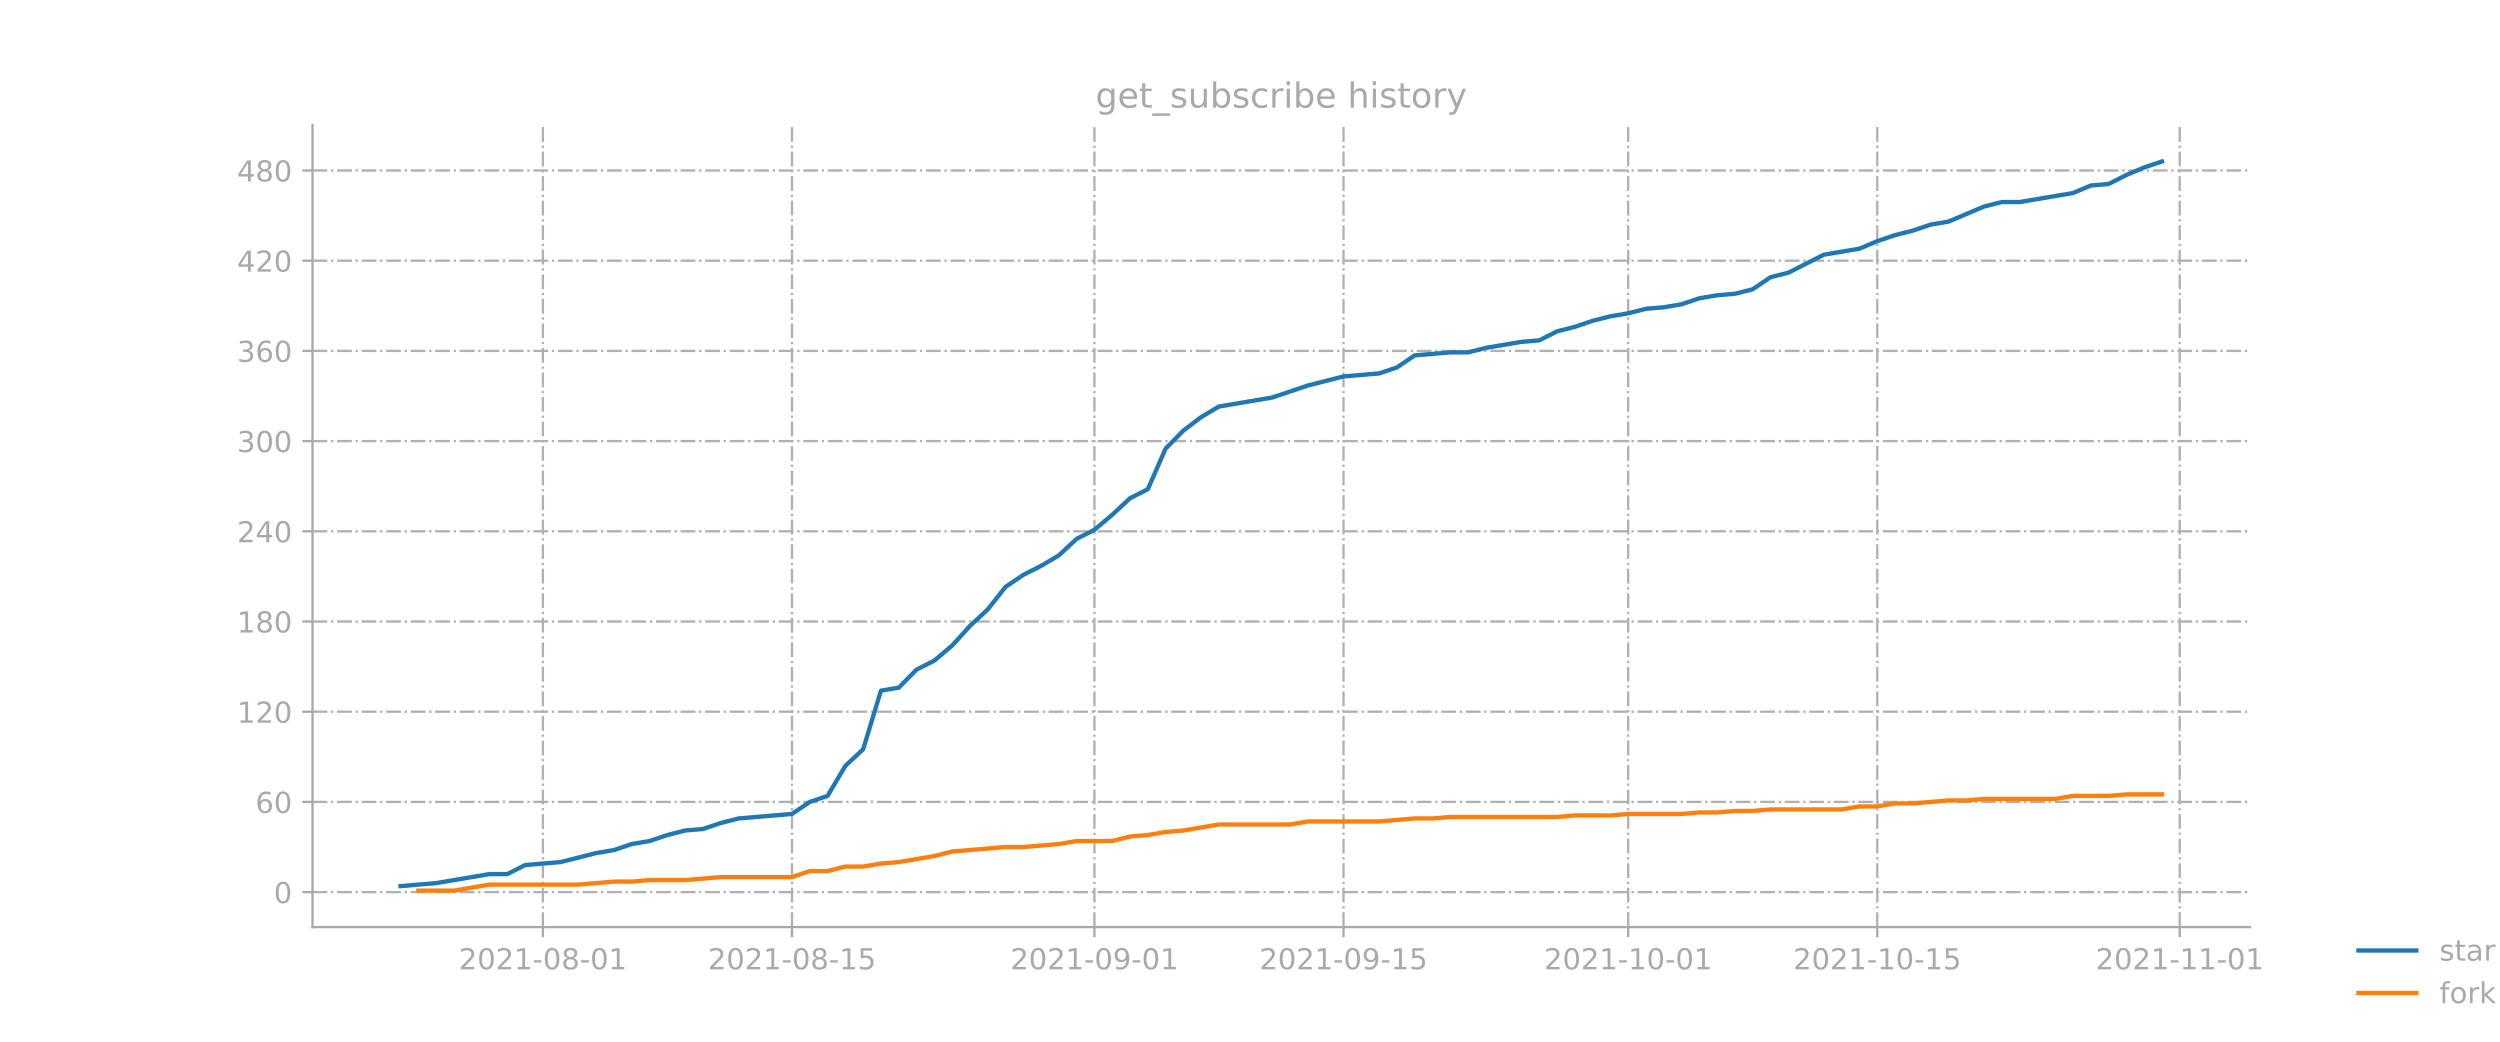
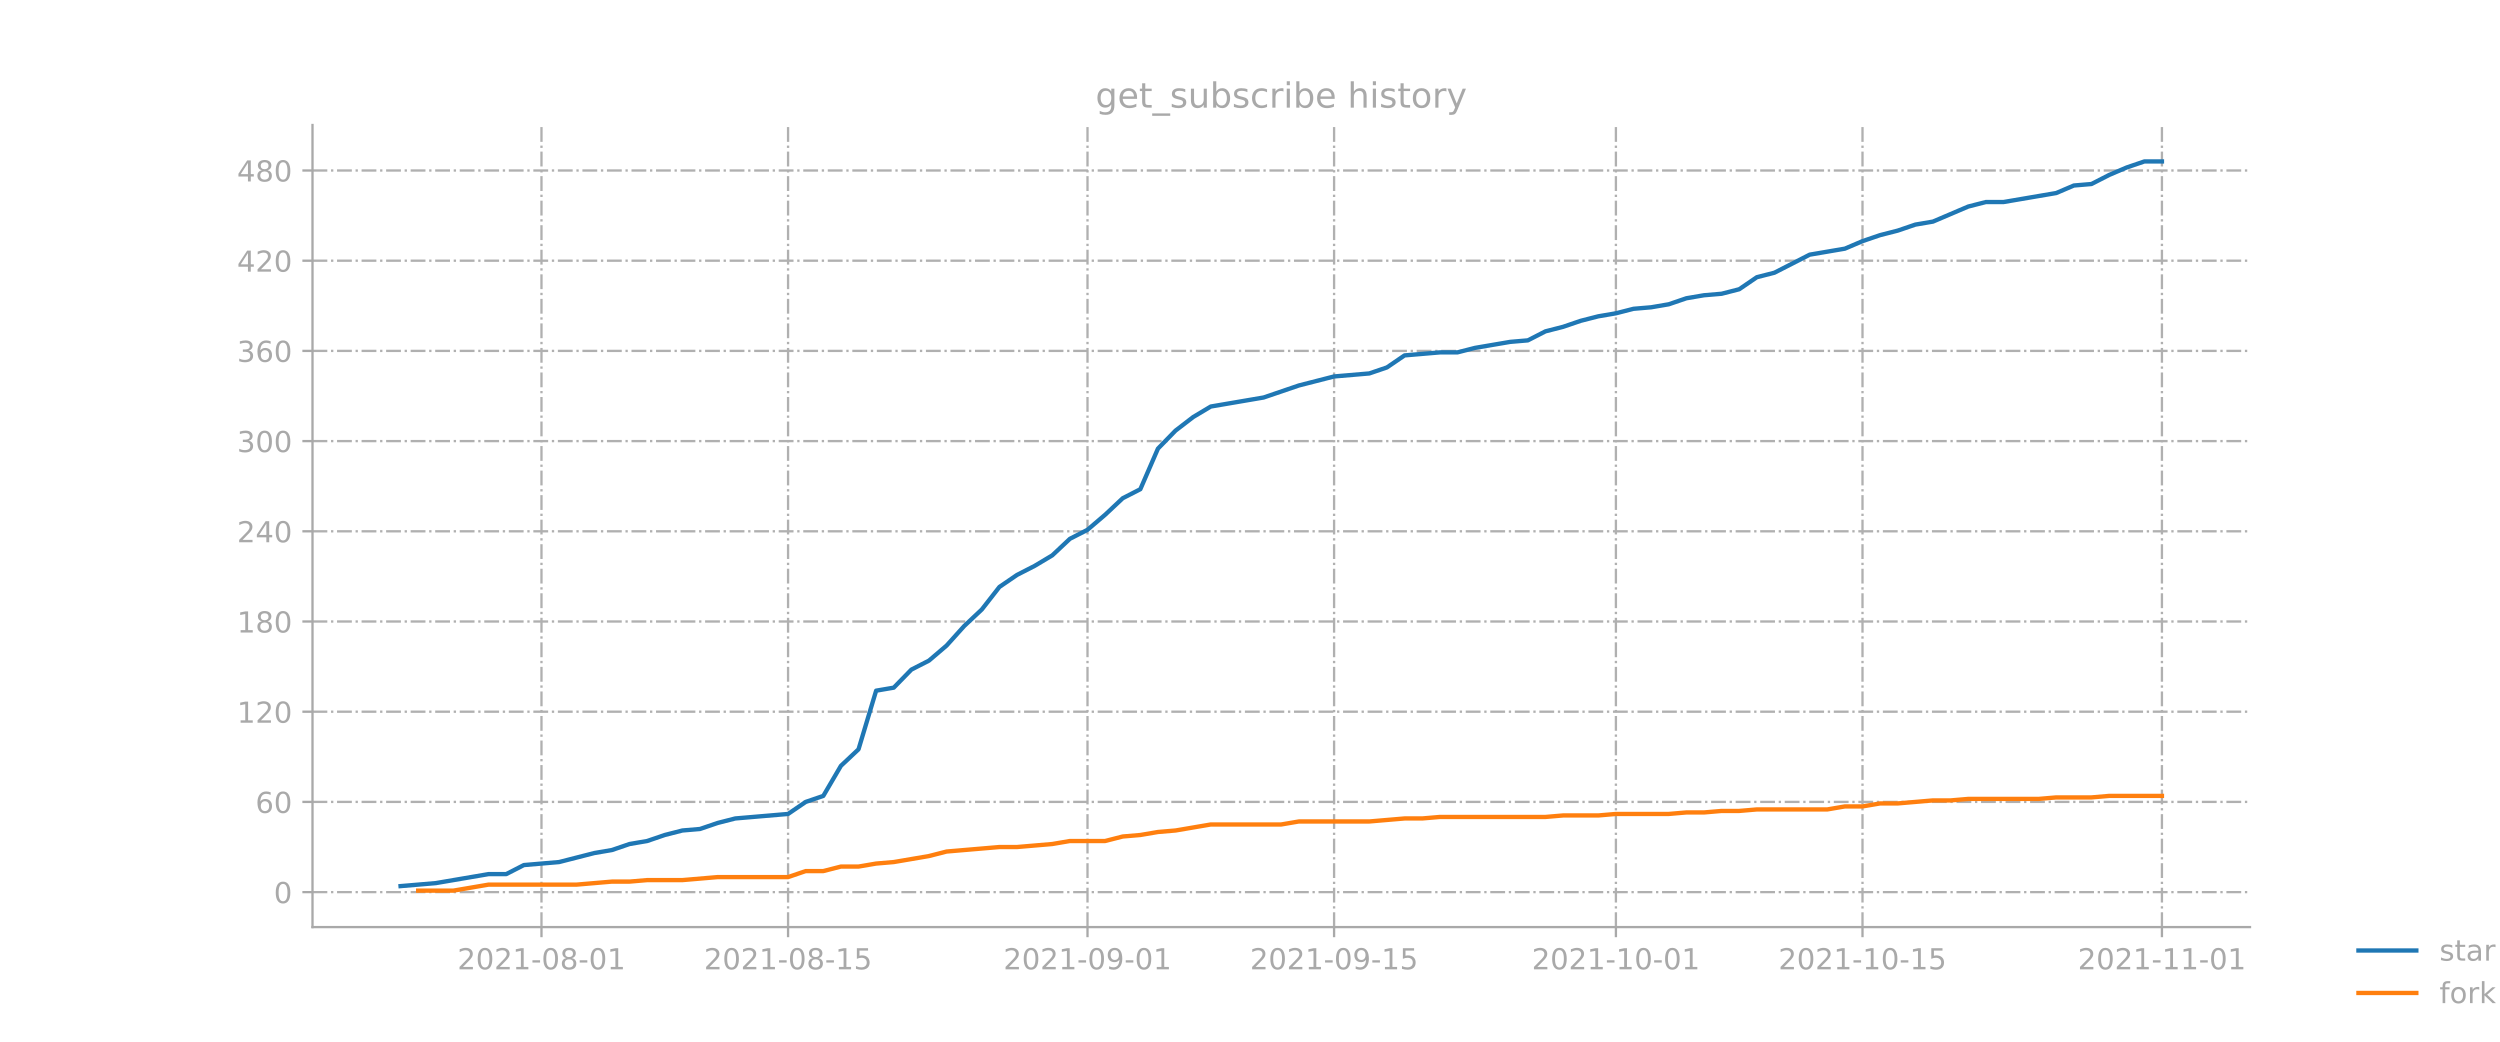
<svg xmlns="http://www.w3.org/2000/svg" xmlns:xlink="http://www.w3.org/1999/xlink" height="360pt" version="1.1" viewBox="0 0 864 360" width="864pt">
  <defs>
    <style type="text/css">*{stroke-linecap:butt;stroke-linejoin:round;}</style>
  </defs>
  <g id="figure_1">
    <g id="patch_1">
      <path d="M 0 360  L 864 360  L 864 0  L 0 0  z " style="fill:none;opacity:0;" />
    </g>
    <g id="axes_1">
      <g id="patch_2">
        <path d="M 108 320.4  L 777.6 320.4  L 777.6 43.2  L 108 43.2  z " style="fill:none;opacity:0;" />
      </g>
      <g id="matplotlib.axis_1">
        <g id="xtick_1">
          <g id="line2d_1">
-             <path clip-path="url(#p0b903bfbe0)" d="M 187.626 320.4  L 187.626 43.2  " style="fill:none;stroke:#b0b0b0;stroke-dasharray:5.12,1.28,0.8,1.28;stroke-dashoffset:0;stroke-width:0.8;" />
+             <path clip-path="url(#p07643b321c)" d="M 187.135 320.4  L 187.135 43.2  " style="fill:none;stroke:#b0b0b0;stroke-dasharray:5.12,1.28,0.8,1.28;stroke-dashoffset:0;stroke-width:0.8;" />
          </g>
          <g id="line2d_2">
            <defs>
-               <path d="M 0 0  L 0 3.5  " id="m6161c06d80" style="stroke:#a9a9a9;stroke-width:0.8;" />
+               <path d="M 0 0  L 0 3.5  " id="mabf0b92cbe" style="stroke:#a9a9a9;stroke-width:0.8;" />
            </defs>
            <g>
-               <use style="fill:#a9a9a9;stroke:#a9a9a9;stroke-width:0.8;" x="187.626" xlink:href="#m6161c06d80" y="320.4" />
+               <use style="fill:#a9a9a9;stroke:#a9a9a9;stroke-width:0.8;" x="187.135" xlink:href="#mabf0b92cbe" y="320.4" />
            </g>
          </g>
          <g id="text_1">
-             <g style="fill:#a9a9a9;" transform="translate(158.5686 334.9984)scale(0.1 -0.1)">
+             <g style="fill:#a9a9a9;" transform="translate(158.0767 334.9984)scale(0.1 -0.1)">
              <defs>
                <path d="M 1228 531  L 3431 531  L 3431 0  L 469 0  L 469 531  Q 828 903 1448 1529  Q 2069 2156 2228 2338  Q 2531 2678 2651 2914  Q 2772 3150 2772 3378  Q 2772 3750 2511 3984  Q 2250 4219 1831 4219  Q 1534 4219 1204 4116  Q 875 4013 500 3803  L 500 4441  Q 881 4594 1212 4672  Q 1544 4750 1819 4750  Q 2544 4750 2975 4387  Q 3406 4025 3406 3419  Q 3406 3131 3298 2873  Q 3191 2616 2906 2266  Q 2828 2175 2409 1742  Q 1991 1309 1228 531  z " id="DejaVuSans-32" transform="scale(0.015625)" />
                <path d="M 2034 4250  Q 1547 4250 1301 3770  Q 1056 3291 1056 2328  Q 1056 1369 1301 889  Q 1547 409 2034 409  Q 2525 409 2770 889  Q 3016 1369 3016 2328  Q 3016 3291 2770 3770  Q 2525 4250 2034 4250  z M 2034 4750  Q 2819 4750 3233 4129  Q 3647 3509 3647 2328  Q 3647 1150 3233 529  Q 2819 -91 2034 -91  Q 1250 -91 836 529  Q 422 1150 422 2328  Q 422 3509 836 4129  Q 1250 4750 2034 4750  z " id="DejaVuSans-30" transform="scale(0.015625)" />
                <path d="M 794 531  L 1825 531  L 1825 4091  L 703 3866  L 703 4441  L 1819 4666  L 2450 4666  L 2450 531  L 3481 531  L 3481 0  L 794 0  L 794 531  z " id="DejaVuSans-31" transform="scale(0.015625)" />
                <path d="M 313 2009  L 1997 2009  L 1997 1497  L 313 1497  L 313 2009  z " id="DejaVuSans-2d" transform="scale(0.015625)" />
                <path d="M 2034 2216  Q 1584 2216 1326 1975  Q 1069 1734 1069 1313  Q 1069 891 1326 650  Q 1584 409 2034 409  Q 2484 409 2743 651  Q 3003 894 3003 1313  Q 3003 1734 2745 1975  Q 2488 2216 2034 2216  z M 1403 2484  Q 997 2584 770 2862  Q 544 3141 544 3541  Q 544 4100 942 4425  Q 1341 4750 2034 4750  Q 2731 4750 3128 4425  Q 3525 4100 3525 3541  Q 3525 3141 3298 2862  Q 3072 2584 2669 2484  Q 3125 2378 3379 2068  Q 3634 1759 3634 1313  Q 3634 634 3220 271  Q 2806 -91 2034 -91  Q 1263 -91 848 271  Q 434 634 434 1313  Q 434 1759 690 2068  Q 947 2378 1403 2484  z M 1172 3481  Q 1172 3119 1398 2916  Q 1625 2713 2034 2713  Q 2441 2713 2670 2916  Q 2900 3119 2900 3481  Q 2900 3844 2670 4047  Q 2441 4250 2034 4250  Q 1625 4250 1398 4047  Q 1172 3844 1172 3481  z " id="DejaVuSans-38" transform="scale(0.015625)" />
              </defs>
              <use xlink:href="#DejaVuSans-32" />
              <use x="63.623" xlink:href="#DejaVuSans-30" />
              <use x="127.246" xlink:href="#DejaVuSans-32" />
              <use x="190.869" xlink:href="#DejaVuSans-31" />
              <use x="254.492" xlink:href="#DejaVuSans-2d" />
              <use x="290.576" xlink:href="#DejaVuSans-30" />
              <use x="354.199" xlink:href="#DejaVuSans-38" />
              <use x="417.822" xlink:href="#DejaVuSans-2d" />
              <use x="453.906" xlink:href="#DejaVuSans-30" />
              <use x="517.529" xlink:href="#DejaVuSans-31" />
            </g>
          </g>
        </g>
        <g id="xtick_2">
          <g id="line2d_3">
-             <path clip-path="url(#p0b903bfbe0)" d="M 273.709 320.4  L 273.709 43.2  " style="fill:none;stroke:#b0b0b0;stroke-dasharray:5.12,1.28,0.8,1.28;stroke-dashoffset:0;stroke-width:0.8;" />
+             <path clip-path="url(#p07643b321c)" d="M 272.356 320.4  L 272.356 43.2  " style="fill:none;stroke:#b0b0b0;stroke-dasharray:5.12,1.28,0.8,1.28;stroke-dashoffset:0;stroke-width:0.8;" />
          </g>
          <g id="line2d_4">
            <g>
-               <use style="fill:#a9a9a9;stroke:#a9a9a9;stroke-width:0.8;" x="273.709" xlink:href="#m6161c06d80" y="320.4" />
+               <use style="fill:#a9a9a9;stroke:#a9a9a9;stroke-width:0.8;" x="272.356" xlink:href="#mabf0b92cbe" y="320.4" />
            </g>
          </g>
          <g id="text_2">
-             <g style="fill:#a9a9a9;" transform="translate(244.6513 334.9984)scale(0.1 -0.1)">
+             <g style="fill:#a9a9a9;" transform="translate(243.2986 334.9984)scale(0.1 -0.1)">
              <defs>
                <path d="M 691 4666  L 3169 4666  L 3169 4134  L 1269 4134  L 1269 2991  Q 1406 3038 1543 3061  Q 1681 3084 1819 3084  Q 2600 3084 3056 2656  Q 3513 2228 3513 1497  Q 3513 744 3044 326  Q 2575 -91 1722 -91  Q 1428 -91 1123 -41  Q 819 9 494 109  L 494 744  Q 775 591 1075 516  Q 1375 441 1709 441  Q 2250 441 2565 725  Q 2881 1009 2881 1497  Q 2881 1984 2565 2268  Q 2250 2553 1709 2553  Q 1456 2553 1204 2497  Q 953 2441 691 2322  L 691 4666  z " id="DejaVuSans-35" transform="scale(0.015625)" />
              </defs>
              <use xlink:href="#DejaVuSans-32" />
              <use x="63.623" xlink:href="#DejaVuSans-30" />
              <use x="127.246" xlink:href="#DejaVuSans-32" />
              <use x="190.869" xlink:href="#DejaVuSans-31" />
              <use x="254.492" xlink:href="#DejaVuSans-2d" />
              <use x="290.576" xlink:href="#DejaVuSans-30" />
              <use x="354.199" xlink:href="#DejaVuSans-38" />
              <use x="417.822" xlink:href="#DejaVuSans-2d" />
              <use x="453.906" xlink:href="#DejaVuSans-31" />
              <use x="517.529" xlink:href="#DejaVuSans-35" />
            </g>
          </g>
        </g>
        <g id="xtick_3">
          <g id="line2d_5">
-             <path clip-path="url(#p0b903bfbe0)" d="M 378.238 320.4  L 378.238 43.2  " style="fill:none;stroke:#b0b0b0;stroke-dasharray:5.12,1.28,0.8,1.28;stroke-dashoffset:0;stroke-width:0.8;" />
+             <path clip-path="url(#p07643b321c)" d="M 375.84 320.4  L 375.84 43.2  " style="fill:none;stroke:#b0b0b0;stroke-dasharray:5.12,1.28,0.8,1.28;stroke-dashoffset:0;stroke-width:0.8;" />
          </g>
          <g id="line2d_6">
            <g>
-               <use style="fill:#a9a9a9;stroke:#a9a9a9;stroke-width:0.8;" x="378.238" xlink:href="#m6161c06d80" y="320.4" />
+               <use style="fill:#a9a9a9;stroke:#a9a9a9;stroke-width:0.8;" x="375.84" xlink:href="#mabf0b92cbe" y="320.4" />
            </g>
          </g>
          <g id="text_3">
-             <g style="fill:#a9a9a9;" transform="translate(349.1802 334.9984)scale(0.1 -0.1)">
+             <g style="fill:#a9a9a9;" transform="translate(346.7822 334.9984)scale(0.1 -0.1)">
              <defs>
                <path d="M 703 97  L 703 672  Q 941 559 1184 500  Q 1428 441 1663 441  Q 2288 441 2617 861  Q 2947 1281 2994 2138  Q 2813 1869 2534 1725  Q 2256 1581 1919 1581  Q 1219 1581 811 2004  Q 403 2428 403 3163  Q 403 3881 828 4315  Q 1253 4750 1959 4750  Q 2769 4750 3195 4129  Q 3622 3509 3622 2328  Q 3622 1225 3098 567  Q 2575 -91 1691 -91  Q 1453 -91 1209 -44  Q 966 3 703 97  z M 1959 2075  Q 2384 2075 2632 2365  Q 2881 2656 2881 3163  Q 2881 3666 2632 3958  Q 2384 4250 1959 4250  Q 1534 4250 1286 3958  Q 1038 3666 1038 3163  Q 1038 2656 1286 2365  Q 1534 2075 1959 2075  z " id="DejaVuSans-39" transform="scale(0.015625)" />
              </defs>
              <use xlink:href="#DejaVuSans-32" />
              <use x="63.623" xlink:href="#DejaVuSans-30" />
              <use x="127.246" xlink:href="#DejaVuSans-32" />
              <use x="190.869" xlink:href="#DejaVuSans-31" />
              <use x="254.492" xlink:href="#DejaVuSans-2d" />
              <use x="290.576" xlink:href="#DejaVuSans-30" />
              <use x="354.199" xlink:href="#DejaVuSans-39" />
              <use x="417.822" xlink:href="#DejaVuSans-2d" />
              <use x="453.906" xlink:href="#DejaVuSans-30" />
              <use x="517.529" xlink:href="#DejaVuSans-31" />
            </g>
          </g>
        </g>
        <g id="xtick_4">
          <g id="line2d_7">
-             <path clip-path="url(#p0b903bfbe0)" d="M 464.321 320.4  L 464.321 43.2  " style="fill:none;stroke:#b0b0b0;stroke-dasharray:5.12,1.28,0.8,1.28;stroke-dashoffset:0;stroke-width:0.8;" />
+             <path clip-path="url(#p07643b321c)" d="M 461.062 320.4  L 461.062 43.2  " style="fill:none;stroke:#b0b0b0;stroke-dasharray:5.12,1.28,0.8,1.28;stroke-dashoffset:0;stroke-width:0.8;" />
          </g>
          <g id="line2d_8">
            <g>
-               <use style="fill:#a9a9a9;stroke:#a9a9a9;stroke-width:0.8;" x="464.321" xlink:href="#m6161c06d80" y="320.4" />
+               <use style="fill:#a9a9a9;stroke:#a9a9a9;stroke-width:0.8;" x="461.062" xlink:href="#mabf0b92cbe" y="320.4" />
            </g>
          </g>
          <g id="text_4">
-             <g style="fill:#a9a9a9;" transform="translate(435.2628 334.9984)scale(0.1 -0.1)">
+             <g style="fill:#a9a9a9;" transform="translate(432.004 334.9984)scale(0.1 -0.1)">
              <use xlink:href="#DejaVuSans-32" />
              <use x="63.623" xlink:href="#DejaVuSans-30" />
              <use x="127.246" xlink:href="#DejaVuSans-32" />
              <use x="190.869" xlink:href="#DejaVuSans-31" />
              <use x="254.492" xlink:href="#DejaVuSans-2d" />
              <use x="290.576" xlink:href="#DejaVuSans-30" />
              <use x="354.199" xlink:href="#DejaVuSans-39" />
              <use x="417.822" xlink:href="#DejaVuSans-2d" />
              <use x="453.906" xlink:href="#DejaVuSans-31" />
              <use x="517.529" xlink:href="#DejaVuSans-35" />
            </g>
          </g>
        </g>
        <g id="xtick_5">
          <g id="line2d_9">
-             <path clip-path="url(#p0b903bfbe0)" d="M 562.701 320.4  L 562.701 43.2  " style="fill:none;stroke:#b0b0b0;stroke-dasharray:5.12,1.28,0.8,1.28;stroke-dashoffset:0;stroke-width:0.8;" />
+             <path clip-path="url(#p07643b321c)" d="M 558.458 320.4  L 558.458 43.2  " style="fill:none;stroke:#b0b0b0;stroke-dasharray:5.12,1.28,0.8,1.28;stroke-dashoffset:0;stroke-width:0.8;" />
          </g>
          <g id="line2d_10">
            <g>
-               <use style="fill:#a9a9a9;stroke:#a9a9a9;stroke-width:0.8;" x="562.701" xlink:href="#m6161c06d80" y="320.4" />
+               <use style="fill:#a9a9a9;stroke:#a9a9a9;stroke-width:0.8;" x="558.458" xlink:href="#mabf0b92cbe" y="320.4" />
            </g>
          </g>
          <g id="text_5">
-             <g style="fill:#a9a9a9;" transform="translate(533.643 334.9984)scale(0.1 -0.1)">
+             <g style="fill:#a9a9a9;" transform="translate(529.4004 334.9984)scale(0.1 -0.1)">
              <use xlink:href="#DejaVuSans-32" />
              <use x="63.623" xlink:href="#DejaVuSans-30" />
              <use x="127.246" xlink:href="#DejaVuSans-32" />
              <use x="190.869" xlink:href="#DejaVuSans-31" />
              <use x="254.492" xlink:href="#DejaVuSans-2d" />
              <use x="290.576" xlink:href="#DejaVuSans-31" />
              <use x="354.199" xlink:href="#DejaVuSans-30" />
              <use x="417.822" xlink:href="#DejaVuSans-2d" />
              <use x="453.906" xlink:href="#DejaVuSans-30" />
              <use x="517.529" xlink:href="#DejaVuSans-31" />
            </g>
          </g>
        </g>
        <g id="xtick_6">
          <g id="line2d_11">
-             <path clip-path="url(#p0b903bfbe0)" d="M 648.783 320.4  L 648.783 43.2  " style="fill:none;stroke:#b0b0b0;stroke-dasharray:5.12,1.28,0.8,1.28;stroke-dashoffset:0;stroke-width:0.8;" />
+             <path clip-path="url(#p07643b321c)" d="M 643.68 320.4  L 643.68 43.2  " style="fill:none;stroke:#b0b0b0;stroke-dasharray:5.12,1.28,0.8,1.28;stroke-dashoffset:0;stroke-width:0.8;" />
          </g>
          <g id="line2d_12">
            <g>
-               <use style="fill:#a9a9a9;stroke:#a9a9a9;stroke-width:0.8;" x="648.783" xlink:href="#m6161c06d80" y="320.4" />
+               <use style="fill:#a9a9a9;stroke:#a9a9a9;stroke-width:0.8;" x="643.68" xlink:href="#mabf0b92cbe" y="320.4" />
            </g>
          </g>
          <g id="text_6">
-             <g style="fill:#a9a9a9;" transform="translate(619.7257 334.9984)scale(0.1 -0.1)">
+             <g style="fill:#a9a9a9;" transform="translate(614.6222 334.9984)scale(0.1 -0.1)">
              <use xlink:href="#DejaVuSans-32" />
              <use x="63.623" xlink:href="#DejaVuSans-30" />
              <use x="127.246" xlink:href="#DejaVuSans-32" />
              <use x="190.869" xlink:href="#DejaVuSans-31" />
              <use x="254.492" xlink:href="#DejaVuSans-2d" />
              <use x="290.576" xlink:href="#DejaVuSans-31" />
              <use x="354.199" xlink:href="#DejaVuSans-30" />
              <use x="417.822" xlink:href="#DejaVuSans-2d" />
              <use x="453.906" xlink:href="#DejaVuSans-31" />
              <use x="517.529" xlink:href="#DejaVuSans-35" />
            </g>
          </g>
        </g>
        <g id="xtick_7">
          <g id="line2d_13">
-             <path clip-path="url(#p0b903bfbe0)" d="M 753.312 320.4  L 753.312 43.2  " style="fill:none;stroke:#b0b0b0;stroke-dasharray:5.12,1.28,0.8,1.28;stroke-dashoffset:0;stroke-width:0.8;" />
+             <path clip-path="url(#p07643b321c)" d="M 747.164 320.4  L 747.164 43.2  " style="fill:none;stroke:#b0b0b0;stroke-dasharray:5.12,1.28,0.8,1.28;stroke-dashoffset:0;stroke-width:0.8;" />
          </g>
          <g id="line2d_14">
            <g>
-               <use style="fill:#a9a9a9;stroke:#a9a9a9;stroke-width:0.8;" x="753.312" xlink:href="#m6161c06d80" y="320.4" />
+               <use style="fill:#a9a9a9;stroke:#a9a9a9;stroke-width:0.8;" x="747.164" xlink:href="#mabf0b92cbe" y="320.4" />
            </g>
          </g>
          <g id="text_7">
-             <g style="fill:#a9a9a9;" transform="translate(724.2546 334.9984)scale(0.1 -0.1)">
+             <g style="fill:#a9a9a9;" transform="translate(718.1058 334.9984)scale(0.1 -0.1)">
              <use xlink:href="#DejaVuSans-32" />
              <use x="63.623" xlink:href="#DejaVuSans-30" />
              <use x="127.246" xlink:href="#DejaVuSans-32" />
              <use x="190.869" xlink:href="#DejaVuSans-31" />
              <use x="254.492" xlink:href="#DejaVuSans-2d" />
              <use x="290.576" xlink:href="#DejaVuSans-31" />
              <use x="354.199" xlink:href="#DejaVuSans-31" />
              <use x="417.822" xlink:href="#DejaVuSans-2d" />
              <use x="453.906" xlink:href="#DejaVuSans-30" />
              <use x="517.529" xlink:href="#DejaVuSans-31" />
            </g>
          </g>
        </g>
      </g>
      <g id="matplotlib.axis_2">
        <g id="ytick_1">
          <g id="line2d_15">
-             <path clip-path="url(#p0b903bfbe0)" d="M 108 308.32  L 777.6 308.32  " style="fill:none;stroke:#b0b0b0;stroke-dasharray:5.12,1.28,0.8,1.28;stroke-dashoffset:0;stroke-width:0.8;" />
+             <path clip-path="url(#p07643b321c)" d="M 108 308.32  L 777.6 308.32  " style="fill:none;stroke:#b0b0b0;stroke-dasharray:5.12,1.28,0.8,1.28;stroke-dashoffset:0;stroke-width:0.8;" />
          </g>
          <g id="line2d_16">
            <defs>
-               <path d="M 0 0  L -3.5 0  " id="mb608d55300" style="stroke:#a9a9a9;stroke-width:0.8;" />
+               <path d="M 0 0  L -3.5 0  " id="m75cf805e96" style="stroke:#a9a9a9;stroke-width:0.8;" />
            </defs>
            <g>
-               <use style="fill:#a9a9a9;stroke:#a9a9a9;stroke-width:0.8;" x="108" xlink:href="#mb608d55300" y="308.32" />
+               <use style="fill:#a9a9a9;stroke:#a9a9a9;stroke-width:0.8;" x="108" xlink:href="#m75cf805e96" y="308.32" />
            </g>
          </g>
          <g id="text_8">
            <g style="fill:#a9a9a9;" transform="translate(94.6375 312.1188)scale(0.1 -0.1)">
              <use xlink:href="#DejaVuSans-30" />
            </g>
          </g>
        </g>
        <g id="ytick_2">
          <g id="line2d_17">
-             <path clip-path="url(#p0b903bfbe0)" d="M 108 277.144  L 777.6 277.144  " style="fill:none;stroke:#b0b0b0;stroke-dasharray:5.12,1.28,0.8,1.28;stroke-dashoffset:0;stroke-width:0.8;" />
+             <path clip-path="url(#p07643b321c)" d="M 108 277.144  L 777.6 277.144  " style="fill:none;stroke:#b0b0b0;stroke-dasharray:5.12,1.28,0.8,1.28;stroke-dashoffset:0;stroke-width:0.8;" />
          </g>
          <g id="line2d_18">
            <g>
-               <use style="fill:#a9a9a9;stroke:#a9a9a9;stroke-width:0.8;" x="108" xlink:href="#mb608d55300" y="277.144" />
+               <use style="fill:#a9a9a9;stroke:#a9a9a9;stroke-width:0.8;" x="108" xlink:href="#m75cf805e96" y="277.144" />
            </g>
          </g>
          <g id="text_9">
            <g style="fill:#a9a9a9;" transform="translate(88.275 280.9435)scale(0.1 -0.1)">
              <defs>
                <path d="M 2113 2584  Q 1688 2584 1439 2293  Q 1191 2003 1191 1497  Q 1191 994 1439 701  Q 1688 409 2113 409  Q 2538 409 2786 701  Q 3034 994 3034 1497  Q 3034 2003 2786 2293  Q 2538 2584 2113 2584  z M 3366 4563  L 3366 3988  Q 3128 4100 2886 4159  Q 2644 4219 2406 4219  Q 1781 4219 1451 3797  Q 1122 3375 1075 2522  Q 1259 2794 1537 2939  Q 1816 3084 2150 3084  Q 2853 3084 3261 2657  Q 3669 2231 3669 1497  Q 3669 778 3244 343  Q 2819 -91 2113 -91  Q 1303 -91 875 529  Q 447 1150 447 2328  Q 447 3434 972 4092  Q 1497 4750 2381 4750  Q 2619 4750 2861 4703  Q 3103 4656 3366 4563  z " id="DejaVuSans-36" transform="scale(0.015625)" />
              </defs>
              <use xlink:href="#DejaVuSans-36" />
              <use x="63.623" xlink:href="#DejaVuSans-30" />
            </g>
          </g>
        </g>
        <g id="ytick_3">
          <g id="line2d_19">
-             <path clip-path="url(#p0b903bfbe0)" d="M 108 245.969  L 777.6 245.969  " style="fill:none;stroke:#b0b0b0;stroke-dasharray:5.12,1.28,0.8,1.28;stroke-dashoffset:0;stroke-width:0.8;" />
+             <path clip-path="url(#p07643b321c)" d="M 108 245.969  L 777.6 245.969  " style="fill:none;stroke:#b0b0b0;stroke-dasharray:5.12,1.28,0.8,1.28;stroke-dashoffset:0;stroke-width:0.8;" />
          </g>
          <g id="line2d_20">
            <g>
-               <use style="fill:#a9a9a9;stroke:#a9a9a9;stroke-width:0.8;" x="108" xlink:href="#mb608d55300" y="245.969" />
+               <use style="fill:#a9a9a9;stroke:#a9a9a9;stroke-width:0.8;" x="108" xlink:href="#m75cf805e96" y="245.969" />
            </g>
          </g>
          <g id="text_10">
            <g style="fill:#a9a9a9;" transform="translate(81.9125 249.7683)scale(0.1 -0.1)">
              <use xlink:href="#DejaVuSans-31" />
              <use x="63.623" xlink:href="#DejaVuSans-32" />
              <use x="127.246" xlink:href="#DejaVuSans-30" />
            </g>
          </g>
        </g>
        <g id="ytick_4">
          <g id="line2d_21">
-             <path clip-path="url(#p0b903bfbe0)" d="M 108 214.794  L 777.6 214.794  " style="fill:none;stroke:#b0b0b0;stroke-dasharray:5.12,1.28,0.8,1.28;stroke-dashoffset:0;stroke-width:0.8;" />
+             <path clip-path="url(#p07643b321c)" d="M 108 214.794  L 777.6 214.794  " style="fill:none;stroke:#b0b0b0;stroke-dasharray:5.12,1.28,0.8,1.28;stroke-dashoffset:0;stroke-width:0.8;" />
          </g>
          <g id="line2d_22">
            <g>
-               <use style="fill:#a9a9a9;stroke:#a9a9a9;stroke-width:0.8;" x="108" xlink:href="#mb608d55300" y="214.794" />
+               <use style="fill:#a9a9a9;stroke:#a9a9a9;stroke-width:0.8;" x="108" xlink:href="#m75cf805e96" y="214.794" />
            </g>
          </g>
          <g id="text_11">
            <g style="fill:#a9a9a9;" transform="translate(81.9125 218.593)scale(0.1 -0.1)">
              <use xlink:href="#DejaVuSans-31" />
              <use x="63.623" xlink:href="#DejaVuSans-38" />
              <use x="127.246" xlink:href="#DejaVuSans-30" />
            </g>
          </g>
        </g>
        <g id="ytick_5">
          <g id="line2d_23">
-             <path clip-path="url(#p0b903bfbe0)" d="M 108 183.619  L 777.6 183.619  " style="fill:none;stroke:#b0b0b0;stroke-dasharray:5.12,1.28,0.8,1.28;stroke-dashoffset:0;stroke-width:0.8;" />
+             <path clip-path="url(#p07643b321c)" d="M 108 183.619  L 777.6 183.619  " style="fill:none;stroke:#b0b0b0;stroke-dasharray:5.12,1.28,0.8,1.28;stroke-dashoffset:0;stroke-width:0.8;" />
          </g>
          <g id="line2d_24">
            <g>
-               <use style="fill:#a9a9a9;stroke:#a9a9a9;stroke-width:0.8;" x="108" xlink:href="#mb608d55300" y="183.619" />
+               <use style="fill:#a9a9a9;stroke:#a9a9a9;stroke-width:0.8;" x="108" xlink:href="#m75cf805e96" y="183.619" />
            </g>
          </g>
          <g id="text_12">
            <g style="fill:#a9a9a9;" transform="translate(81.9125 187.4178)scale(0.1 -0.1)">
              <defs>
                <path d="M 2419 4116  L 825 1625  L 2419 1625  L 2419 4116  z M 2253 4666  L 3047 4666  L 3047 1625  L 3713 1625  L 3713 1100  L 3047 1100  L 3047 0  L 2419 0  L 2419 1100  L 313 1100  L 313 1709  L 2253 4666  z " id="DejaVuSans-34" transform="scale(0.015625)" />
              </defs>
              <use xlink:href="#DejaVuSans-32" />
              <use x="63.623" xlink:href="#DejaVuSans-34" />
              <use x="127.246" xlink:href="#DejaVuSans-30" />
            </g>
          </g>
        </g>
        <g id="ytick_6">
          <g id="line2d_25">
-             <path clip-path="url(#p0b903bfbe0)" d="M 108 152.443  L 777.6 152.443  " style="fill:none;stroke:#b0b0b0;stroke-dasharray:5.12,1.28,0.8,1.28;stroke-dashoffset:0;stroke-width:0.8;" />
+             <path clip-path="url(#p07643b321c)" d="M 108 152.443  L 777.6 152.443  " style="fill:none;stroke:#b0b0b0;stroke-dasharray:5.12,1.28,0.8,1.28;stroke-dashoffset:0;stroke-width:0.8;" />
          </g>
          <g id="line2d_26">
            <g>
-               <use style="fill:#a9a9a9;stroke:#a9a9a9;stroke-width:0.8;" x="108" xlink:href="#mb608d55300" y="152.443" />
+               <use style="fill:#a9a9a9;stroke:#a9a9a9;stroke-width:0.8;" x="108" xlink:href="#m75cf805e96" y="152.443" />
            </g>
          </g>
          <g id="text_13">
            <g style="fill:#a9a9a9;" transform="translate(81.9125 156.2425)scale(0.1 -0.1)">
              <defs>
                <path d="M 2597 2516  Q 3050 2419 3304 2112  Q 3559 1806 3559 1356  Q 3559 666 3084 287  Q 2609 -91 1734 -91  Q 1441 -91 1130 -33  Q 819 25 488 141  L 488 750  Q 750 597 1062 519  Q 1375 441 1716 441  Q 2309 441 2620 675  Q 2931 909 2931 1356  Q 2931 1769 2642 2001  Q 2353 2234 1838 2234  L 1294 2234  L 1294 2753  L 1863 2753  Q 2328 2753 2575 2939  Q 2822 3125 2822 3475  Q 2822 3834 2567 4026  Q 2313 4219 1838 4219  Q 1578 4219 1281 4162  Q 984 4106 628 3988  L 628 4550  Q 988 4650 1302 4700  Q 1616 4750 1894 4750  Q 2613 4750 3031 4423  Q 3450 4097 3450 3541  Q 3450 3153 3228 2886  Q 3006 2619 2597 2516  z " id="DejaVuSans-33" transform="scale(0.015625)" />
              </defs>
              <use xlink:href="#DejaVuSans-33" />
              <use x="63.623" xlink:href="#DejaVuSans-30" />
              <use x="127.246" xlink:href="#DejaVuSans-30" />
            </g>
          </g>
        </g>
        <g id="ytick_7">
          <g id="line2d_27">
-             <path clip-path="url(#p0b903bfbe0)" d="M 108 121.268  L 777.6 121.268  " style="fill:none;stroke:#b0b0b0;stroke-dasharray:5.12,1.28,0.8,1.28;stroke-dashoffset:0;stroke-width:0.8;" />
+             <path clip-path="url(#p07643b321c)" d="M 108 121.268  L 777.6 121.268  " style="fill:none;stroke:#b0b0b0;stroke-dasharray:5.12,1.28,0.8,1.28;stroke-dashoffset:0;stroke-width:0.8;" />
          </g>
          <g id="line2d_28">
            <g>
-               <use style="fill:#a9a9a9;stroke:#a9a9a9;stroke-width:0.8;" x="108" xlink:href="#mb608d55300" y="121.268" />
+               <use style="fill:#a9a9a9;stroke:#a9a9a9;stroke-width:0.8;" x="108" xlink:href="#m75cf805e96" y="121.268" />
            </g>
          </g>
          <g id="text_14">
            <g style="fill:#a9a9a9;" transform="translate(81.9125 125.0673)scale(0.1 -0.1)">
              <use xlink:href="#DejaVuSans-33" />
              <use x="63.623" xlink:href="#DejaVuSans-36" />
              <use x="127.246" xlink:href="#DejaVuSans-30" />
            </g>
          </g>
        </g>
        <g id="ytick_8">
          <g id="line2d_29">
-             <path clip-path="url(#p0b903bfbe0)" d="M 108 90.093  L 777.6 90.093  " style="fill:none;stroke:#b0b0b0;stroke-dasharray:5.12,1.28,0.8,1.28;stroke-dashoffset:0;stroke-width:0.8;" />
+             <path clip-path="url(#p07643b321c)" d="M 108 90.093  L 777.6 90.093  " style="fill:none;stroke:#b0b0b0;stroke-dasharray:5.12,1.28,0.8,1.28;stroke-dashoffset:0;stroke-width:0.8;" />
          </g>
          <g id="line2d_30">
            <g>
-               <use style="fill:#a9a9a9;stroke:#a9a9a9;stroke-width:0.8;" x="108" xlink:href="#mb608d55300" y="90.093" />
+               <use style="fill:#a9a9a9;stroke:#a9a9a9;stroke-width:0.8;" x="108" xlink:href="#m75cf805e96" y="90.093" />
            </g>
          </g>
          <g id="text_15">
            <g style="fill:#a9a9a9;" transform="translate(81.9125 93.892)scale(0.1 -0.1)">
              <use xlink:href="#DejaVuSans-34" />
              <use x="63.623" xlink:href="#DejaVuSans-32" />
              <use x="127.246" xlink:href="#DejaVuSans-30" />
            </g>
          </g>
        </g>
        <g id="ytick_9">
          <g id="line2d_31">
-             <path clip-path="url(#p0b903bfbe0)" d="M 108 58.918  L 777.6 58.918  " style="fill:none;stroke:#b0b0b0;stroke-dasharray:5.12,1.28,0.8,1.28;stroke-dashoffset:0;stroke-width:0.8;" />
+             <path clip-path="url(#p07643b321c)" d="M 108 58.918  L 777.6 58.918  " style="fill:none;stroke:#b0b0b0;stroke-dasharray:5.12,1.28,0.8,1.28;stroke-dashoffset:0;stroke-width:0.8;" />
          </g>
          <g id="line2d_32">
            <g>
-               <use style="fill:#a9a9a9;stroke:#a9a9a9;stroke-width:0.8;" x="108" xlink:href="#mb608d55300" y="58.918" />
+               <use style="fill:#a9a9a9;stroke:#a9a9a9;stroke-width:0.8;" x="108" xlink:href="#m75cf805e96" y="58.918" />
            </g>
          </g>
          <g id="text_16">
            <g style="fill:#a9a9a9;" transform="translate(81.9125 62.71675)scale(0.1 -0.1)">
              <use xlink:href="#DejaVuSans-34" />
              <use x="63.623" xlink:href="#DejaVuSans-38" />
              <use x="127.246" xlink:href="#DejaVuSans-30" />
            </g>
          </g>
        </g>
      </g>
      <g id="line2d_33">
-         <path clip-path="url(#p0b903bfbe0)" d="M 138.436 306.241  L 144.585 305.722  L 150.734 305.202  L 156.883 304.163  L 163.031 303.124  L 169.18 302.085  L 175.329 302.085  L 181.478 298.967  L 187.626 298.447  L 193.775 297.928  L 199.924 296.369  L 206.073 294.81  L 212.221 293.771  L 218.37 291.693  L 224.519 290.654  L 230.668 288.575  L 236.817 287.016  L 242.965 286.497  L 249.114 284.419  L 255.263 282.86  L 261.412 282.34  L 267.56 281.821  L 273.709 281.301  L 279.858 277.144  L 286.007 275.066  L 292.155 264.674  L 298.304 258.959  L 304.453 238.695  L 310.602 237.656  L 316.75 231.421  L 322.899 228.303  L 329.048 223.107  L 335.197 216.353  L 341.345 210.637  L 347.494 202.843  L 353.643 198.687  L 359.792 195.569  L 365.94 191.932  L 372.089 186.216  L 378.238 183.099  L 384.387 177.903  L 390.536 172.188  L 396.684 169.07  L 402.833 155.041  L 408.982 148.806  L 415.131 144.13  L 421.279 140.493  L 427.428 139.454  L 433.577 138.414  L 439.726 137.375  L 445.874 135.297  L 452.023 133.219  L 458.172 131.66  L 464.321 130.101  L 470.469 129.581  L 476.618 129.062  L 482.767 126.984  L 488.916 122.827  L 495.064 122.307  L 501.213 121.788  L 507.362 121.788  L 513.511 120.229  L 519.66 119.19  L 525.808 118.151  L 531.957 117.631  L 538.106 114.513  L 544.255 112.955  L 550.403 110.876  L 556.552 109.318  L 562.701 108.278  L 568.85 106.72  L 574.998 106.2  L 581.147 105.161  L 587.296 103.082  L 593.445 102.043  L 599.593 101.524  L 605.742 99.965  L 611.891 95.808  L 618.04 94.249  L 624.188 91.132  L 630.337 88.014  L 636.486 86.975  L 642.635 85.936  L 648.783 83.338  L 654.932 81.26  L 661.081 79.701  L 667.23 77.623  L 673.379 76.584  L 679.527 73.986  L 685.676 71.388  L 691.825 69.829  L 697.974 69.829  L 704.122 68.79  L 710.271 67.751  L 716.42 66.711  L 722.569 64.113  L 728.717 63.594  L 734.866 60.476  L 741.015 57.878  L 747.164 55.8  " style="fill:none;stroke:#1f77b4;stroke-linecap:square;stroke-width:1.5;" />
+         <path clip-path="url(#p07643b321c)" d="M 138.436 306.241  L 144.524 305.722  L 150.611 305.202  L 156.698 304.163  L 162.785 303.124  L 168.873 302.085  L 174.96 302.085  L 181.047 298.967  L 187.135 298.447  L 193.222 297.928  L 199.309 296.369  L 205.396 294.81  L 211.484 293.771  L 217.571 291.693  L 223.658 290.654  L 229.745 288.575  L 235.833 287.016  L 241.92 286.497  L 248.007 284.419  L 254.095 282.86  L 260.182 282.34  L 266.269 281.821  L 272.356 281.301  L 278.444 277.144  L 284.531 275.066  L 290.618 264.674  L 296.705 258.959  L 302.793 238.695  L 308.88 237.656  L 314.967 231.421  L 321.055 228.303  L 327.142 223.107  L 333.229 216.353  L 339.316 210.637  L 345.404 202.843  L 351.491 198.687  L 357.578 195.569  L 363.665 191.932  L 369.753 186.216  L 375.84 183.099  L 381.927 177.903  L 388.015 172.188  L 394.102 169.07  L 400.189 155.041  L 406.276 148.806  L 412.364 144.13  L 418.451 140.493  L 424.538 139.454  L 430.625 138.414  L 436.713 137.375  L 442.8 135.297  L 448.887 133.219  L 454.975 131.66  L 461.062 130.101  L 467.149 129.581  L 473.236 129.062  L 479.324 126.984  L 485.411 122.827  L 491.498 122.307  L 497.585 121.788  L 503.673 121.788  L 509.76 120.229  L 515.847 119.19  L 521.935 118.151  L 528.022 117.631  L 534.109 114.513  L 540.196 112.955  L 546.284 110.876  L 552.371 109.318  L 558.458 108.278  L 564.545 106.72  L 570.633 106.2  L 576.72 105.161  L 582.807 103.082  L 588.895 102.043  L 594.982 101.524  L 601.069 99.965  L 607.156 95.808  L 613.244 94.249  L 619.331 91.132  L 625.418 88.014  L 631.505 86.975  L 637.593 85.936  L 643.68 83.338  L 649.767 81.26  L 655.855 79.701  L 661.942 77.623  L 668.029 76.584  L 674.116 73.986  L 680.204 71.388  L 686.291 69.829  L 692.378 69.829  L 698.465 68.79  L 704.553 67.751  L 710.64 66.711  L 716.727 64.113  L 722.815 63.594  L 728.902 60.476  L 734.989 57.878  L 741.076 55.8  L 747.164 55.8  " style="fill:none;stroke:#1f77b4;stroke-linecap:square;stroke-width:1.5;" />
      </g>
      <g id="line2d_34">
-         <path clip-path="url(#p0b903bfbe0)" d="M 144.585 307.8  L 150.734 307.8  L 156.883 307.8  L 163.031 306.761  L 169.18 305.722  L 175.329 305.722  L 181.478 305.722  L 187.626 305.722  L 193.775 305.722  L 199.924 305.722  L 206.073 305.202  L 212.221 304.682  L 218.37 304.682  L 224.519 304.163  L 230.668 304.163  L 236.817 304.163  L 242.965 303.643  L 249.114 303.124  L 255.263 303.124  L 261.412 303.124  L 267.56 303.124  L 273.709 303.124  L 279.858 301.045  L 286.007 301.045  L 292.155 299.487  L 298.304 299.487  L 304.453 298.447  L 310.602 297.928  L 316.75 296.889  L 322.899 295.849  L 329.048 294.291  L 335.197 293.771  L 341.345 293.252  L 347.494 292.732  L 353.643 292.732  L 359.792 292.212  L 365.94 291.693  L 372.089 290.654  L 378.238 290.654  L 384.387 290.654  L 390.536 289.095  L 396.684 288.575  L 402.833 287.536  L 408.982 287.016  L 415.131 285.977  L 421.279 284.938  L 427.428 284.938  L 433.577 284.938  L 439.726 284.938  L 445.874 284.938  L 452.023 283.899  L 458.172 283.899  L 464.321 283.899  L 470.469 283.899  L 476.618 283.899  L 482.767 283.379  L 488.916 282.86  L 495.064 282.86  L 501.213 282.34  L 507.362 282.34  L 513.511 282.34  L 519.66 282.34  L 525.808 282.34  L 531.957 282.34  L 538.106 282.34  L 544.255 281.821  L 550.403 281.821  L 556.552 281.821  L 562.701 281.301  L 568.85 281.301  L 574.998 281.301  L 581.147 281.301  L 587.296 280.781  L 593.445 280.781  L 599.593 280.262  L 605.742 280.262  L 611.891 279.742  L 618.04 279.742  L 624.188 279.742  L 630.337 279.742  L 636.486 279.742  L 642.635 278.703  L 648.783 278.703  L 654.932 277.664  L 661.081 277.664  L 667.23 277.144  L 673.379 276.625  L 679.527 276.625  L 685.676 276.105  L 691.825 276.105  L 697.974 276.105  L 704.122 276.105  L 710.271 276.105  L 716.42 275.066  L 722.569 275.066  L 728.717 275.066  L 734.866 274.546  L 741.015 274.546  L 747.164 274.546  " style="fill:none;stroke:#ff7f0e;stroke-linecap:square;stroke-width:1.5;" />
+         <path clip-path="url(#p07643b321c)" d="M 144.524 307.8  L 150.611 307.8  L 156.698 307.8  L 162.785 306.761  L 168.873 305.722  L 174.96 305.722  L 181.047 305.722  L 187.135 305.722  L 193.222 305.722  L 199.309 305.722  L 205.396 305.202  L 211.484 304.682  L 217.571 304.682  L 223.658 304.163  L 229.745 304.163  L 235.833 304.163  L 241.92 303.643  L 248.007 303.124  L 254.095 303.124  L 260.182 303.124  L 266.269 303.124  L 272.356 303.124  L 278.444 301.045  L 284.531 301.045  L 290.618 299.487  L 296.705 299.487  L 302.793 298.447  L 308.88 297.928  L 314.967 296.889  L 321.055 295.849  L 327.142 294.291  L 333.229 293.771  L 339.316 293.252  L 345.404 292.732  L 351.491 292.732  L 357.578 292.212  L 363.665 291.693  L 369.753 290.654  L 375.84 290.654  L 381.927 290.654  L 388.015 289.095  L 394.102 288.575  L 400.189 287.536  L 406.276 287.016  L 412.364 285.977  L 418.451 284.938  L 424.538 284.938  L 430.625 284.938  L 436.713 284.938  L 442.8 284.938  L 448.887 283.899  L 454.975 283.899  L 461.062 283.899  L 467.149 283.899  L 473.236 283.899  L 479.324 283.379  L 485.411 282.86  L 491.498 282.86  L 497.585 282.34  L 503.673 282.34  L 509.76 282.34  L 515.847 282.34  L 521.935 282.34  L 528.022 282.34  L 534.109 282.34  L 540.196 281.821  L 546.284 281.821  L 552.371 281.821  L 558.458 281.301  L 564.545 281.301  L 570.633 281.301  L 576.72 281.301  L 582.807 280.781  L 588.895 280.781  L 594.982 280.262  L 601.069 280.262  L 607.156 279.742  L 613.244 279.742  L 619.331 279.742  L 625.418 279.742  L 631.505 279.742  L 637.593 278.703  L 643.68 278.703  L 649.767 277.664  L 655.855 277.664  L 661.942 277.144  L 668.029 276.625  L 674.116 276.625  L 680.204 276.105  L 686.291 276.105  L 692.378 276.105  L 698.465 276.105  L 704.553 276.105  L 710.64 275.586  L 716.727 275.586  L 722.815 275.586  L 728.902 275.066  L 734.989 275.066  L 741.076 275.066  L 747.164 275.066  " style="fill:none;stroke:#ff7f0e;stroke-linecap:square;stroke-width:1.5;" />
      </g>
      <g id="patch_3">
        <path d="M 108 320.4  L 108 43.2  " style="fill:none;stroke:#a9a9a9;stroke-linecap:square;stroke-linejoin:miter;stroke-width:0.8;" />
      </g>
      <g id="patch_4">
        <path d="M 777.6 320.4  L 777.6 43.2  " style="fill:none;" />
      </g>
      <g id="patch_5">
        <path d="M 108 320.4  L 777.6 320.4  " style="fill:none;stroke:#a9a9a9;stroke-linecap:square;stroke-linejoin:miter;stroke-width:0.8;" />
      </g>
      <g id="patch_6">
        <path d="M 108 43.2  L 777.6 43.2  " style="fill:none;" />
      </g>
      <g id="text_17">
        <g style="fill:#a9a9a9;" transform="translate(378.6075 37.2)scale(0.12 -0.12)">
          <defs>
            <path d="M 2906 1791  Q 2906 2416 2648 2759  Q 2391 3103 1925 3103  Q 1463 3103 1205 2759  Q 947 2416 947 1791  Q 947 1169 1205 825  Q 1463 481 1925 481  Q 2391 481 2648 825  Q 2906 1169 2906 1791  z M 3481 434  Q 3481 -459 3084 -895  Q 2688 -1331 1869 -1331  Q 1566 -1331 1297 -1286  Q 1028 -1241 775 -1147  L 775 -588  Q 1028 -725 1275 -790  Q 1522 -856 1778 -856  Q 2344 -856 2625 -561  Q 2906 -266 2906 331  L 2906 616  Q 2728 306 2450 153  Q 2172 0 1784 0  Q 1141 0 747 490  Q 353 981 353 1791  Q 353 2603 747 3093  Q 1141 3584 1784 3584  Q 2172 3584 2450 3431  Q 2728 3278 2906 2969  L 2906 3500  L 3481 3500  L 3481 434  z " id="DejaVuSans-67" transform="scale(0.015625)" />
            <path d="M 3597 1894  L 3597 1613  L 953 1613  Q 991 1019 1311 708  Q 1631 397 2203 397  Q 2534 397 2845 478  Q 3156 559 3463 722  L 3463 178  Q 3153 47 2828 -22  Q 2503 -91 2169 -91  Q 1331 -91 842 396  Q 353 884 353 1716  Q 353 2575 817 3079  Q 1281 3584 2069 3584  Q 2775 3584 3186 3129  Q 3597 2675 3597 1894  z M 3022 2063  Q 3016 2534 2758 2815  Q 2500 3097 2075 3097  Q 1594 3097 1305 2825  Q 1016 2553 972 2059  L 3022 2063  z " id="DejaVuSans-65" transform="scale(0.015625)" />
            <path d="M 1172 4494  L 1172 3500  L 2356 3500  L 2356 3053  L 1172 3053  L 1172 1153  Q 1172 725 1289 603  Q 1406 481 1766 481  L 2356 481  L 2356 0  L 1766 0  Q 1100 0 847 248  Q 594 497 594 1153  L 594 3053  L 172 3053  L 172 3500  L 594 3500  L 594 4494  L 1172 4494  z " id="DejaVuSans-74" transform="scale(0.015625)" />
            <path d="M 3263 -1063  L 3263 -1509  L -63 -1509  L -63 -1063  L 3263 -1063  z " id="DejaVuSans-5f" transform="scale(0.015625)" />
            <path d="M 2834 3397  L 2834 2853  Q 2591 2978 2328 3040  Q 2066 3103 1784 3103  Q 1356 3103 1142 2972  Q 928 2841 928 2578  Q 928 2378 1081 2264  Q 1234 2150 1697 2047  L 1894 2003  Q 2506 1872 2764 1633  Q 3022 1394 3022 966  Q 3022 478 2636 193  Q 2250 -91 1575 -91  Q 1294 -91 989 -36  Q 684 19 347 128  L 347 722  Q 666 556 975 473  Q 1284 391 1588 391  Q 1994 391 2212 530  Q 2431 669 2431 922  Q 2431 1156 2273 1281  Q 2116 1406 1581 1522  L 1381 1569  Q 847 1681 609 1914  Q 372 2147 372 2553  Q 372 3047 722 3315  Q 1072 3584 1716 3584  Q 2034 3584 2315 3537  Q 2597 3491 2834 3397  z " id="DejaVuSans-73" transform="scale(0.015625)" />
            <path d="M 544 1381  L 544 3500  L 1119 3500  L 1119 1403  Q 1119 906 1312 657  Q 1506 409 1894 409  Q 2359 409 2629 706  Q 2900 1003 2900 1516  L 2900 3500  L 3475 3500  L 3475 0  L 2900 0  L 2900 538  Q 2691 219 2414 64  Q 2138 -91 1772 -91  Q 1169 -91 856 284  Q 544 659 544 1381  z M 1991 3584  L 1991 3584  z " id="DejaVuSans-75" transform="scale(0.015625)" />
            <path d="M 3116 1747  Q 3116 2381 2855 2742  Q 2594 3103 2138 3103  Q 1681 3103 1420 2742  Q 1159 2381 1159 1747  Q 1159 1113 1420 752  Q 1681 391 2138 391  Q 2594 391 2855 752  Q 3116 1113 3116 1747  z M 1159 2969  Q 1341 3281 1617 3432  Q 1894 3584 2278 3584  Q 2916 3584 3314 3078  Q 3713 2572 3713 1747  Q 3713 922 3314 415  Q 2916 -91 2278 -91  Q 1894 -91 1617 61  Q 1341 213 1159 525  L 1159 0  L 581 0  L 581 4863  L 1159 4863  L 1159 2969  z " id="DejaVuSans-62" transform="scale(0.015625)" />
            <path d="M 3122 3366  L 3122 2828  Q 2878 2963 2633 3030  Q 2388 3097 2138 3097  Q 1578 3097 1268 2742  Q 959 2388 959 1747  Q 959 1106 1268 751  Q 1578 397 2138 397  Q 2388 397 2633 464  Q 2878 531 3122 666  L 3122 134  Q 2881 22 2623 -34  Q 2366 -91 2075 -91  Q 1284 -91 818 406  Q 353 903 353 1747  Q 353 2603 823 3093  Q 1294 3584 2113 3584  Q 2378 3584 2631 3529  Q 2884 3475 3122 3366  z " id="DejaVuSans-63" transform="scale(0.015625)" />
            <path d="M 2631 2963  Q 2534 3019 2420 3045  Q 2306 3072 2169 3072  Q 1681 3072 1420 2755  Q 1159 2438 1159 1844  L 1159 0  L 581 0  L 581 3500  L 1159 3500  L 1159 2956  Q 1341 3275 1631 3429  Q 1922 3584 2338 3584  Q 2397 3584 2469 3576  Q 2541 3569 2628 3553  L 2631 2963  z " id="DejaVuSans-72" transform="scale(0.015625)" />
            <path d="M 603 3500  L 1178 3500  L 1178 0  L 603 0  L 603 3500  z M 603 4863  L 1178 4863  L 1178 4134  L 603 4134  L 603 4863  z " id="DejaVuSans-69" transform="scale(0.015625)" />
            <path id="DejaVuSans-20" transform="scale(0.015625)" />
            <path d="M 3513 2113  L 3513 0  L 2938 0  L 2938 2094  Q 2938 2591 2744 2837  Q 2550 3084 2163 3084  Q 1697 3084 1428 2787  Q 1159 2491 1159 1978  L 1159 0  L 581 0  L 581 4863  L 1159 4863  L 1159 2956  Q 1366 3272 1645 3428  Q 1925 3584 2291 3584  Q 2894 3584 3203 3211  Q 3513 2838 3513 2113  z " id="DejaVuSans-68" transform="scale(0.015625)" />
            <path d="M 1959 3097  Q 1497 3097 1228 2736  Q 959 2375 959 1747  Q 959 1119 1226 758  Q 1494 397 1959 397  Q 2419 397 2687 759  Q 2956 1122 2956 1747  Q 2956 2369 2687 2733  Q 2419 3097 1959 3097  z M 1959 3584  Q 2709 3584 3137 3096  Q 3566 2609 3566 1747  Q 3566 888 3137 398  Q 2709 -91 1959 -91  Q 1206 -91 779 398  Q 353 888 353 1747  Q 353 2609 779 3096  Q 1206 3584 1959 3584  z " id="DejaVuSans-6f" transform="scale(0.015625)" />
            <path d="M 2059 -325  Q 1816 -950 1584 -1140  Q 1353 -1331 966 -1331  L 506 -1331  L 506 -850  L 844 -850  Q 1081 -850 1212 -737  Q 1344 -625 1503 -206  L 1606 56  L 191 3500  L 800 3500  L 1894 763  L 2988 3500  L 3597 3500  L 2059 -325  z " id="DejaVuSans-79" transform="scale(0.015625)" />
          </defs>
          <use xlink:href="#DejaVuSans-67" />
          <use x="63.477" xlink:href="#DejaVuSans-65" />
          <use x="125" xlink:href="#DejaVuSans-74" />
          <use x="164.209" xlink:href="#DejaVuSans-5f" />
          <use x="214.209" xlink:href="#DejaVuSans-73" />
          <use x="266.309" xlink:href="#DejaVuSans-75" />
          <use x="329.688" xlink:href="#DejaVuSans-62" />
          <use x="393.164" xlink:href="#DejaVuSans-73" />
          <use x="445.264" xlink:href="#DejaVuSans-63" />
          <use x="500.244" xlink:href="#DejaVuSans-72" />
          <use x="541.357" xlink:href="#DejaVuSans-69" />
          <use x="569.141" xlink:href="#DejaVuSans-62" />
          <use x="632.617" xlink:href="#DejaVuSans-65" />
          <use x="694.141" xlink:href="#DejaVuSans-20" />
          <use x="725.928" xlink:href="#DejaVuSans-68" />
          <use x="789.307" xlink:href="#DejaVuSans-69" />
          <use x="817.09" xlink:href="#DejaVuSans-73" />
          <use x="869.189" xlink:href="#DejaVuSans-74" />
          <use x="908.398" xlink:href="#DejaVuSans-6f" />
          <use x="969.58" xlink:href="#DejaVuSans-72" />
          <use x="1010.693" xlink:href="#DejaVuSans-79" />
        </g>
      </g>
      <g id="legend_1">
        <g id="line2d_35">
          <path d="M 815.08 328.498  L 835.08 328.498  " style="fill:none;stroke:#1f77b4;stroke-linecap:square;stroke-width:1.5;" />
        </g>
        <g id="line2d_36" />
        <g id="text_18">
          <g style="fill:#a9a9a9;" transform="translate(843.08 331.9984)scale(0.1 -0.1)">
            <defs>
              <path d="M 2194 1759  Q 1497 1759 1228 1600  Q 959 1441 959 1056  Q 959 750 1161 570  Q 1363 391 1709 391  Q 2188 391 2477 730  Q 2766 1069 2766 1631  L 2766 1759  L 2194 1759  z M 3341 1997  L 3341 0  L 2766 0  L 2766 531  Q 2569 213 2275 61  Q 1981 -91 1556 -91  Q 1019 -91 701 211  Q 384 513 384 1019  Q 384 1609 779 1909  Q 1175 2209 1959 2209  L 2766 2209  L 2766 2266  Q 2766 2663 2505 2880  Q 2244 3097 1772 3097  Q 1472 3097 1187 3025  Q 903 2953 641 2809  L 641 3341  Q 956 3463 1253 3523  Q 1550 3584 1831 3584  Q 2591 3584 2966 3190  Q 3341 2797 3341 1997  z " id="DejaVuSans-61" transform="scale(0.015625)" />
            </defs>
            <use xlink:href="#DejaVuSans-73" />
            <use x="52.1" xlink:href="#DejaVuSans-74" />
            <use x="91.309" xlink:href="#DejaVuSans-61" />
            <use x="152.588" xlink:href="#DejaVuSans-72" />
          </g>
        </g>
        <g id="line2d_37">
          <path d="M 815.08 343.177  L 835.08 343.177  " style="fill:none;stroke:#ff7f0e;stroke-linecap:square;stroke-width:1.5;" />
        </g>
        <g id="line2d_38" />
        <g id="text_19">
          <g style="fill:#a9a9a9;" transform="translate(843.08 346.6766)scale(0.1 -0.1)">
            <defs>
              <path d="M 2375 4863  L 2375 4384  L 1825 4384  Q 1516 4384 1395 4259  Q 1275 4134 1275 3809  L 1275 3500  L 2222 3500  L 2222 3053  L 1275 3053  L 1275 0  L 697 0  L 697 3053  L 147 3053  L 147 3500  L 697 3500  L 697 3744  Q 697 4328 969 4595  Q 1241 4863 1831 4863  L 2375 4863  z " id="DejaVuSans-66" transform="scale(0.015625)" />
              <path d="M 581 4863  L 1159 4863  L 1159 1991  L 2875 3500  L 3609 3500  L 1753 1863  L 3688 0  L 2938 0  L 1159 1709  L 1159 0  L 581 0  L 581 4863  z " id="DejaVuSans-6b" transform="scale(0.015625)" />
            </defs>
            <use xlink:href="#DejaVuSans-66" />
            <use x="35.205" xlink:href="#DejaVuSans-6f" />
            <use x="96.387" xlink:href="#DejaVuSans-72" />
            <use x="137.5" xlink:href="#DejaVuSans-6b" />
          </g>
        </g>
      </g>
    </g>
  </g>
  <defs>
-     <clipPath id="p0b903bfbe0">
+     <clipPath id="p07643b321c">
      <rect height="277.2" width="669.6" x="108" y="43.2" />
    </clipPath>
  </defs>
</svg>
